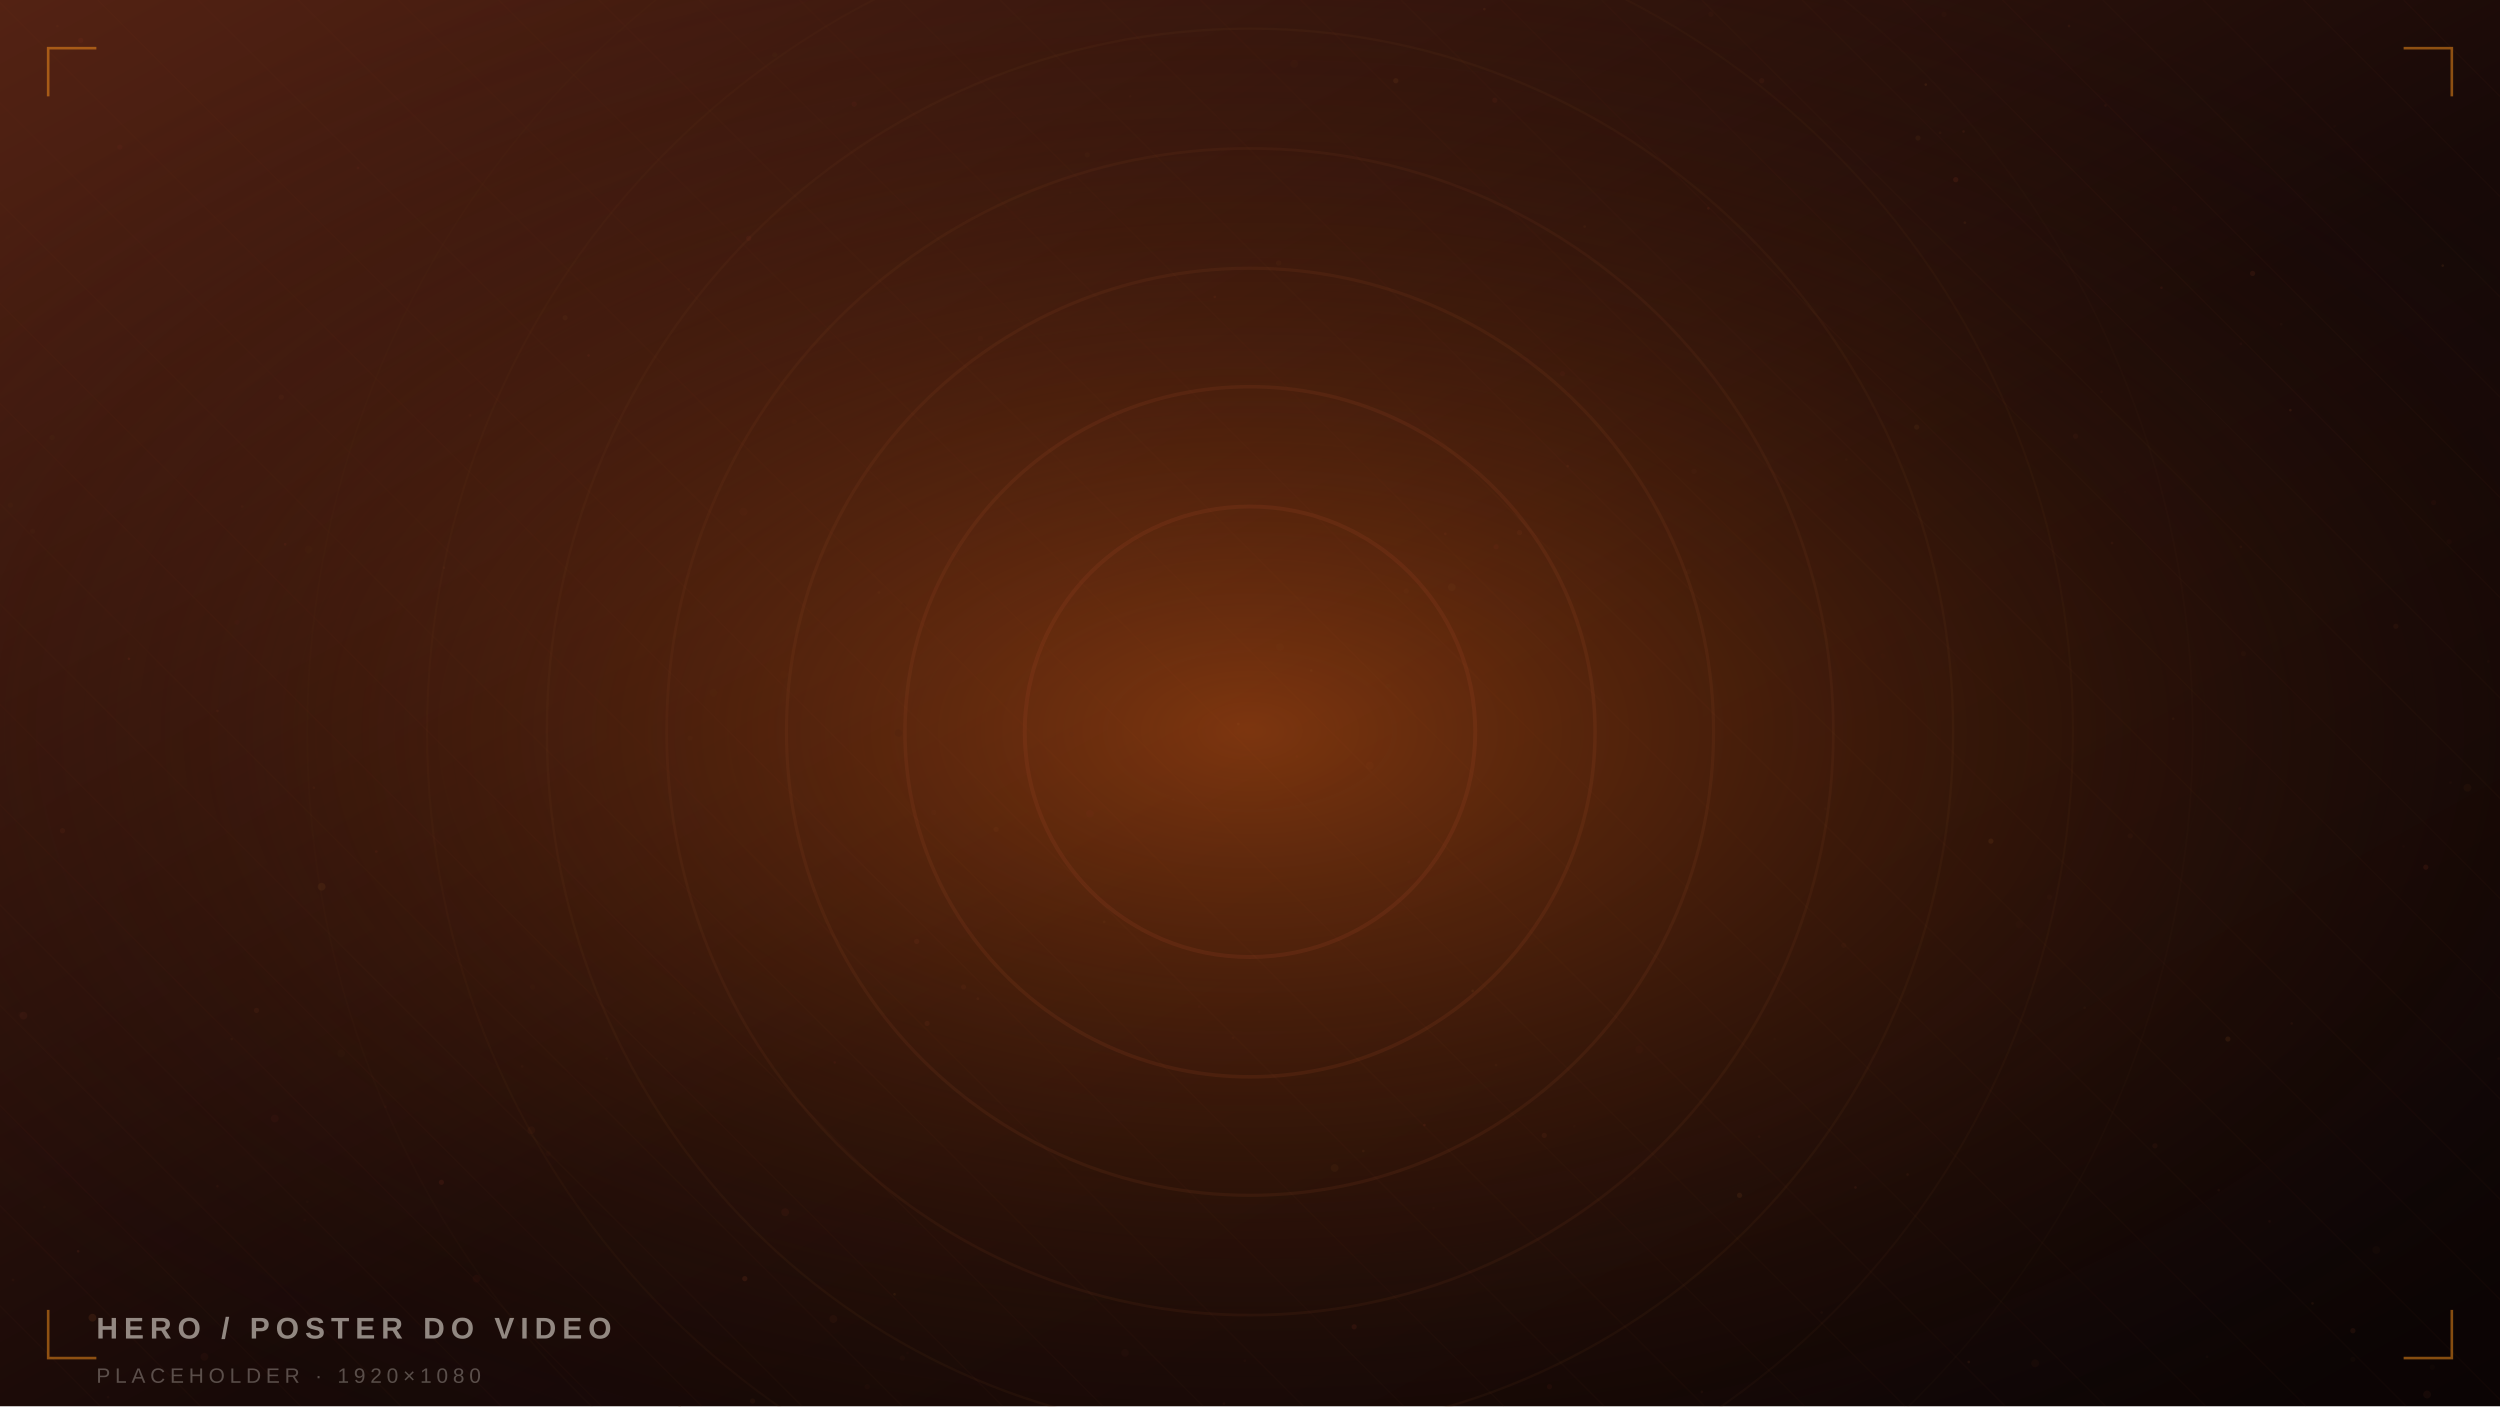
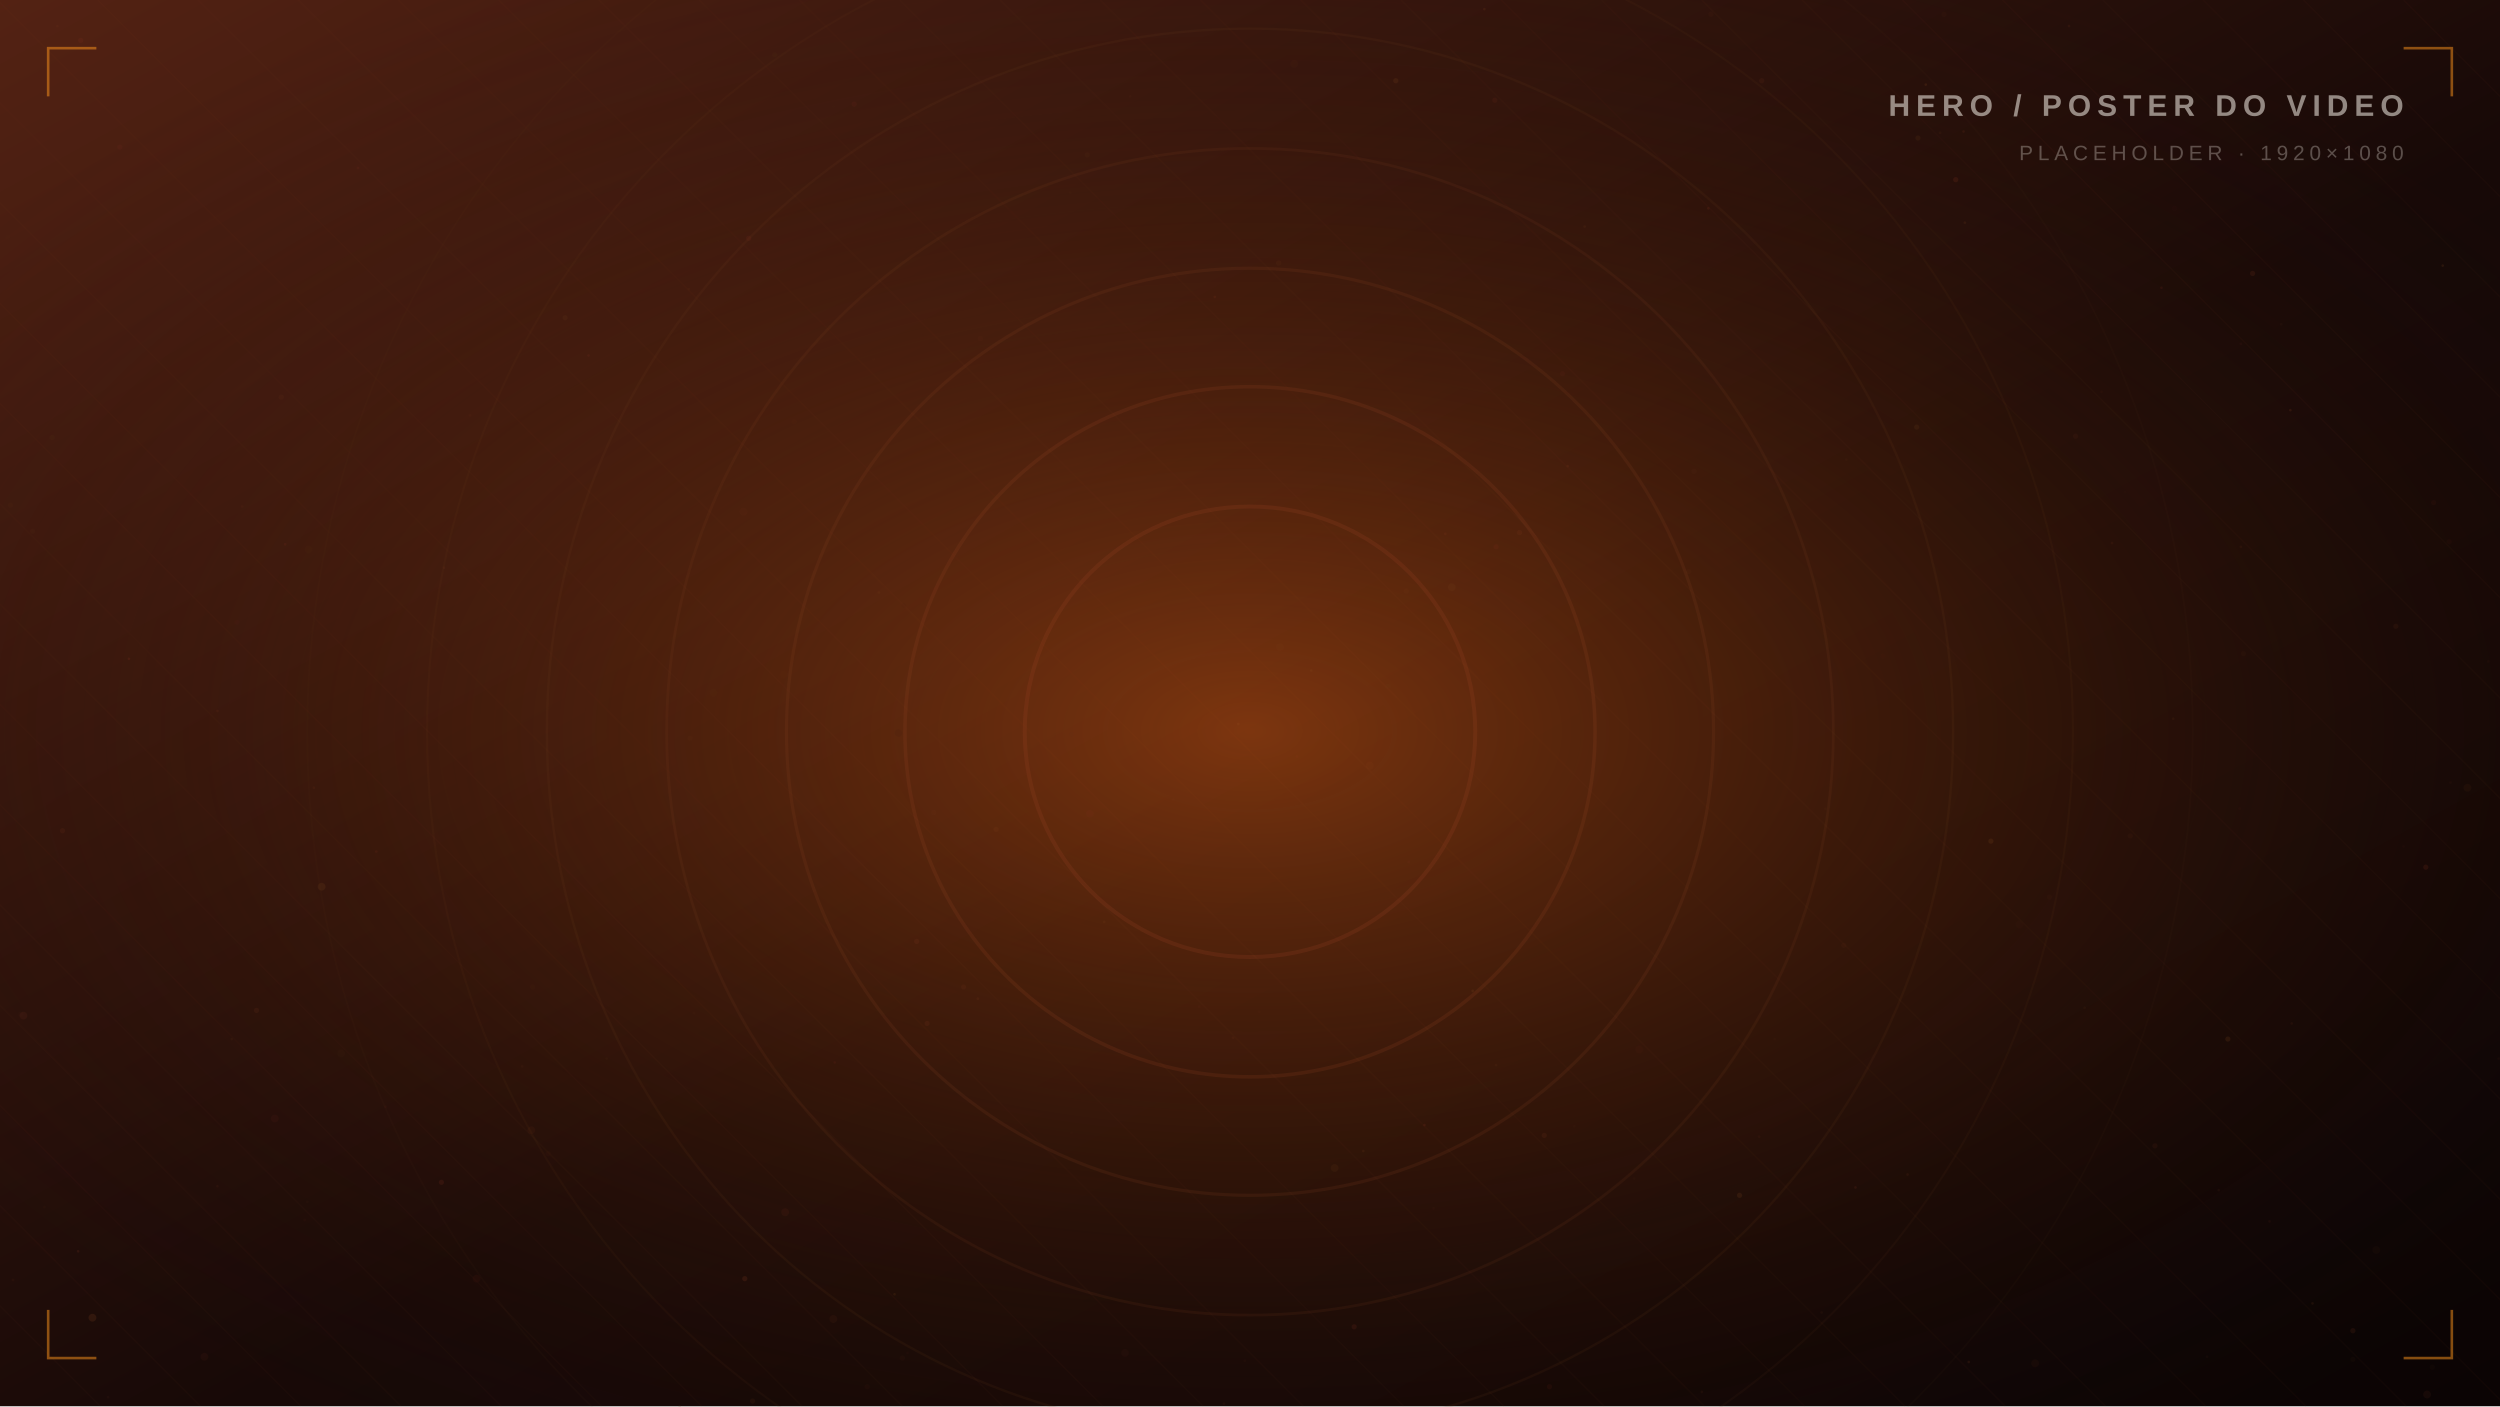
<svg xmlns="http://www.w3.org/2000/svg" viewBox="0 0 1920 1080" width="1920" height="1080" role="img" aria-label="Placeholder: HERO / POSTER DO VIDEO">
  <defs>
    <linearGradient id="g" x1="0" y1="0" x2="1" y2="1">
      <stop offset="0%" stop-color="hsl(14 62% 20%)" />
      <stop offset="55%" stop-color="hsl(8 52% 6%)" />
      <stop offset="100%" stop-color="hsl(0 44% 3%)" />
    </linearGradient>
    <radialGradient id="glow" cx="50%" cy="52%" r="62%">
      <stop offset="0%" stop-color="hsl(22 82% 44%)" stop-opacity="0.55" />
      <stop offset="100%" stop-color="hsl(14 62% 10%)" stop-opacity="0" />
    </radialGradient>
  </defs>
  <rect width="1920" height="1080" fill="url(#g)" />
  <line x1="-1080" y1="0" x2="0" y2="1080" stroke="hsl(14 62% 32%)" stroke-width="1" opacity="0.05" />
  <line x1="-1003" y1="0" x2="77" y2="1080" stroke="hsl(14 62% 32%)" stroke-width="1" opacity="0.05" />
  <line x1="-926" y1="0" x2="154" y2="1080" stroke="hsl(14 62% 32%)" stroke-width="1" opacity="0.05" />
  <line x1="-849" y1="0" x2="231" y2="1080" stroke="hsl(14 62% 32%)" stroke-width="1" opacity="0.05" />
  <line x1="-772" y1="0" x2="308" y2="1080" stroke="hsl(14 62% 32%)" stroke-width="1" opacity="0.05" />
  <line x1="-695" y1="0" x2="385" y2="1080" stroke="hsl(14 62% 32%)" stroke-width="1" opacity="0.05" />
  <line x1="-618" y1="0" x2="462" y2="1080" stroke="hsl(14 62% 32%)" stroke-width="1" opacity="0.05" />
  <line x1="-541" y1="0" x2="539" y2="1080" stroke="hsl(14 62% 32%)" stroke-width="1" opacity="0.05" />
  <line x1="-464" y1="0" x2="616" y2="1080" stroke="hsl(14 62% 32%)" stroke-width="1" opacity="0.05" />
  <line x1="-387" y1="0" x2="693" y2="1080" stroke="hsl(14 62% 32%)" stroke-width="1" opacity="0.05" />
  <line x1="-310" y1="0" x2="770" y2="1080" stroke="hsl(14 62% 32%)" stroke-width="1" opacity="0.05" />
  <line x1="-233" y1="0" x2="847" y2="1080" stroke="hsl(14 62% 32%)" stroke-width="1" opacity="0.05" />
  <line x1="-156" y1="0" x2="924" y2="1080" stroke="hsl(14 62% 32%)" stroke-width="1" opacity="0.05" />
  <line x1="-79" y1="0" x2="1001" y2="1080" stroke="hsl(14 62% 32%)" stroke-width="1" opacity="0.05" />
  <line x1="-2" y1="0" x2="1078" y2="1080" stroke="hsl(14 62% 32%)" stroke-width="1" opacity="0.05" />
  <line x1="75" y1="0" x2="1155" y2="1080" stroke="hsl(14 62% 32%)" stroke-width="1" opacity="0.05" />
  <line x1="152" y1="0" x2="1232" y2="1080" stroke="hsl(14 62% 32%)" stroke-width="1" opacity="0.05" />
  <line x1="229" y1="0" x2="1309" y2="1080" stroke="hsl(14 62% 32%)" stroke-width="1" opacity="0.05" />
  <line x1="306" y1="0" x2="1386" y2="1080" stroke="hsl(14 62% 32%)" stroke-width="1" opacity="0.05" />
  <line x1="383" y1="0" x2="1463" y2="1080" stroke="hsl(14 62% 32%)" stroke-width="1" opacity="0.05" />
  <line x1="460" y1="0" x2="1540" y2="1080" stroke="hsl(14 62% 32%)" stroke-width="1" opacity="0.05" />
  <line x1="537" y1="0" x2="1617" y2="1080" stroke="hsl(14 62% 32%)" stroke-width="1" opacity="0.05" />
  <line x1="614" y1="0" x2="1694" y2="1080" stroke="hsl(14 62% 32%)" stroke-width="1" opacity="0.05" />
  <line x1="691" y1="0" x2="1771" y2="1080" stroke="hsl(14 62% 32%)" stroke-width="1" opacity="0.05" />
  <line x1="768" y1="0" x2="1848" y2="1080" stroke="hsl(14 62% 32%)" stroke-width="1" opacity="0.05" />
  <line x1="845" y1="0" x2="1925" y2="1080" stroke="hsl(14 62% 32%)" stroke-width="1" opacity="0.05" />
  <line x1="922" y1="0" x2="2002" y2="1080" stroke="hsl(14 62% 32%)" stroke-width="1" opacity="0.05" />
  <line x1="999" y1="0" x2="2079" y2="1080" stroke="hsl(14 62% 32%)" stroke-width="1" opacity="0.05" />
  <line x1="1076" y1="0" x2="2156" y2="1080" stroke="hsl(14 62% 32%)" stroke-width="1" opacity="0.05" />
  <line x1="1153" y1="0" x2="2233" y2="1080" stroke="hsl(14 62% 32%)" stroke-width="1" opacity="0.05" />
  <line x1="1230" y1="0" x2="2310" y2="1080" stroke="hsl(14 62% 32%)" stroke-width="1" opacity="0.05" />
  <line x1="1307" y1="0" x2="2387" y2="1080" stroke="hsl(14 62% 32%)" stroke-width="1" opacity="0.05" />
  <line x1="1384" y1="0" x2="2464" y2="1080" stroke="hsl(14 62% 32%)" stroke-width="1" opacity="0.05" />
  <line x1="1461" y1="0" x2="2541" y2="1080" stroke="hsl(14 62% 32%)" stroke-width="1" opacity="0.05" />
  <line x1="1538" y1="0" x2="2618" y2="1080" stroke="hsl(14 62% 32%)" stroke-width="1" opacity="0.05" />
  <line x1="1615" y1="0" x2="2695" y2="1080" stroke="hsl(14 62% 32%)" stroke-width="1" opacity="0.05" />
  <line x1="1692" y1="0" x2="2772" y2="1080" stroke="hsl(14 62% 32%)" stroke-width="1" opacity="0.05" />
  <line x1="1769" y1="0" x2="2849" y2="1080" stroke="hsl(14 62% 32%)" stroke-width="1" opacity="0.05" />
  <line x1="1846" y1="0" x2="2926" y2="1080" stroke="hsl(14 62% 32%)" stroke-width="1" opacity="0.05" />
  <line x1="1923" y1="0" x2="3003" y2="1080" stroke="hsl(14 62% 32%)" stroke-width="1" opacity="0.05" />
  <line x1="2000" y1="0" x2="3080" y2="1080" stroke="hsl(14 62% 32%)" stroke-width="1" opacity="0.05" />
  <line x1="2077" y1="0" x2="3157" y2="1080" stroke="hsl(14 62% 32%)" stroke-width="1" opacity="0.05" />
  <line x1="2154" y1="0" x2="3234" y2="1080" stroke="hsl(14 62% 32%)" stroke-width="1" opacity="0.05" />
  <line x1="2231" y1="0" x2="3311" y2="1080" stroke="hsl(14 62% 32%)" stroke-width="1" opacity="0.05" />
  <line x1="2308" y1="0" x2="3388" y2="1080" stroke="hsl(14 62% 32%)" stroke-width="1" opacity="0.05" />
  <line x1="2385" y1="0" x2="3465" y2="1080" stroke="hsl(14 62% 32%)" stroke-width="1" opacity="0.05" />
  <line x1="2462" y1="0" x2="3542" y2="1080" stroke="hsl(14 62% 32%)" stroke-width="1" opacity="0.05" />
  <line x1="2539" y1="0" x2="3619" y2="1080" stroke="hsl(14 62% 32%)" stroke-width="1" opacity="0.05" />
  <line x1="2616" y1="0" x2="3696" y2="1080" stroke="hsl(14 62% 32%)" stroke-width="1" opacity="0.05" />
  <line x1="2693" y1="0" x2="3773" y2="1080" stroke="hsl(14 62% 32%)" stroke-width="1" opacity="0.05" />
  <line x1="2770" y1="0" x2="3850" y2="1080" stroke="hsl(14 62% 32%)" stroke-width="1" opacity="0.05" />
  <line x1="2847" y1="0" x2="3927" y2="1080" stroke="hsl(14 62% 32%)" stroke-width="1" opacity="0.05" />
  <line x1="2924" y1="0" x2="4004" y2="1080" stroke="hsl(14 62% 32%)" stroke-width="1" opacity="0.05" />
  <rect width="1920" height="1080" fill="url(#glow)" />
  <circle cx="960" cy="562" r="173" fill="none" stroke="hsl(14 62% 38%)" stroke-width="3.0" opacity="0.20" />
  <circle cx="960" cy="562" r="265" fill="none" stroke="hsl(17 62% 36%)" stroke-width="2.7" opacity="0.18" />
  <circle cx="960" cy="562" r="356" fill="none" stroke="hsl(20 62% 34%)" stroke-width="2.4" opacity="0.15" />
  <circle cx="960" cy="562" r="448" fill="none" stroke="hsl(23 62% 32%)" stroke-width="2.1" opacity="0.12" />
  <circle cx="960" cy="562" r="540" fill="none" stroke="hsl(26 62% 30%)" stroke-width="1.8" opacity="0.10" />
  <circle cx="960" cy="562" r="632" fill="none" stroke="hsl(29 62% 28%)" stroke-width="1.5" opacity="0.08" />
  <circle cx="960" cy="562" r="724" fill="none" stroke="hsl(32 62% 26%)" stroke-width="1.2" opacity="0.05" />
  <circle cx="275" cy="129" r="1" fill="hsl(9 62% 31%)" opacity="0.13" />
  <circle cx="967" cy="777" r="1" fill="hsl(9 62% 31%)" opacity="0.04" />
  <circle cx="1711" cy="798" r="2" fill="hsl(25 62% 40%)" opacity="0.13" />
  <circle cx="1425" cy="912" r="1" fill="hsl(13 62% 34%)" opacity="0.15" />
  <circle cx="1846" cy="650" r="1" fill="hsl(6 62% 16%)" opacity="0.12" />
  <circle cx="18" cy="780" r="3" fill="hsl(12 62% 29%)" opacity="0.13" />
  <circle cx="1080" cy="454" r="2" fill="hsl(21 62% 33%)" opacity="0.07" />
  <circle cx="472" cy="448" r="2" fill="hsl(15 62% 16%)" opacity="0.09" />
  <circle cx="1876" cy="204" r="1" fill="hsl(26 62% 39%)" opacity="0.14" />
  <circle cx="247" cy="681" r="3" fill="hsl(28 62% 32%)" opacity="0.15" />
  <circle cx="864" cy="1039" r="3" fill="hsl(12 62% 25%)" opacity="0.07" />
  <circle cx="1807" cy="1022" r="2" fill="hsl(18 62% 34%)" opacity="0.14" />
  <circle cx="983" cy="497" r="3" fill="hsl(18 62% 29%)" opacity="0.12" />
  <circle cx="751" cy="767" r="1" fill="hsl(20 62% 37%)" opacity="0.10" />
  <circle cx="1594" cy="335" r="2" fill="hsl(18 62% 27%)" opacity="0.10" />
  <circle cx="60" cy="961" r="1" fill="hsl(15 62% 38%)" opacity="0.14" />
  <circle cx="1259" cy="806" r="3" fill="hsl(11 62% 21%)" opacity="0.10" />
  <circle cx="25" cy="408" r="2" fill="hsl(23 62% 23%)" opacity="0.09" />
  <circle cx="704" cy="723" r="2" fill="hsl(14 62% 37%)" opacity="0.11" />
  <circle cx="1493" cy="11" r="2" fill="hsl(22 62% 20%)" opacity="0.10" />
  <circle cx="1149" cy="420" r="2" fill="hsl(7 62% 31%)" opacity="0.14" />
  <circle cx="1167" cy="409" r="2" fill="hsl(19 62% 31%)" opacity="0.14" />
  <circle cx="848" cy="708" r="1" fill="hsl(23 62% 33%)" opacity="0.11" />
  <circle cx="1254" cy="678" r="2" fill="hsl(25 62% 16%)" opacity="0.14" />
  <circle cx="1301" cy="362" r="2" fill="hsl(24 62% 21%)" opacity="0.14" />
  <circle cx="1635" cy="522" r="1" fill="hsl(27 62% 18%)" opacity="0.05" />
  <circle cx="34" cy="927" r="1" fill="hsl(14 62% 23%)" opacity="0.07" />
  <circle cx="1632" cy="378" r="1" fill="hsl(15 62% 18%)" opacity="0.06" />
  <circle cx="522" cy="1080" r="1" fill="hsl(27 62% 24%)" opacity="0.12" />
  <circle cx="603" cy="931" r="3" fill="hsl(16 62% 31%)" opacity="0.10" />
  <circle cx="48" cy="638" r="2" fill="hsl(16 62% 29%)" opacity="0.14" />
  <circle cx="529" cy="222" r="1" fill="hsl(22 62% 22%)" opacity="0.16" />
  <circle cx="884" cy="42" r="1" fill="hsl(6 62% 28%)" opacity="0.06" />
  <circle cx="1472" cy="328" r="2" fill="hsl(28 62% 32%)" opacity="0.12" />
  <circle cx="1115" cy="451" r="3" fill="hsl(28 62% 32%)" opacity="0.09" />
  <circle cx="1072" cy="62" r="2" fill="hsl(27 62% 34%)" opacity="0.14" />
  <circle cx="1351" cy="873" r="1" fill="hsl(15 62% 20%)" opacity="0.16" />
  <circle cx="1793" cy="97" r="1" fill="hsl(8 62% 18%)" opacity="0.08" />
  <circle cx="610" cy="324" r="2" fill="hsl(24 62% 24%)" opacity="0.06" />
  <circle cx="1148" cy="77" r="2" fill="hsl(12 62% 34%)" opacity="0.10" />
  <circle cx="1695" cy="1042" r="1" fill="hsl(18 62% 22%)" opacity="0.08" />
  <circle cx="421" cy="886" r="2" fill="hsl(12 62% 31%)" opacity="0.05" />
  <circle cx="1363" cy="798" r="1" fill="hsl(22 62% 31%)" opacity="0.04" />
  <circle cx="1253" cy="823" r="1" fill="hsl(6 62% 21%)" opacity="0.06" />
  <circle cx="671" cy="276" r="1" fill="hsl(19 62% 22%)" opacity="0.07" />
  <circle cx="197" cy="776" r="2" fill="hsl(17 62% 37%)" opacity="0.10" />
  <circle cx="1572" cy="480" r="1" fill="hsl(7 62% 18%)" opacity="0.06" />
  <circle cx="341" cy="436" r="1" fill="hsl(16 62% 35%)" opacity="0.10" />
  <circle cx="522" cy="753" r="1" fill="hsl(16 62% 19%)" opacity="0.07" />
  <circle cx="1776" cy="1001" r="1" fill="hsl(24 62% 33%)" opacity="0.13" />
  <circle cx="656" cy="80" r="2" fill="hsl(8 62% 28%)" opacity="0.14" />
  <circle cx="1614" cy="301" r="1" fill="hsl(16 62% 19%)" opacity="0.11" />
  <circle cx="1601" cy="774" r="1" fill="hsl(24 62% 33%)" opacity="0.07" />
  <circle cx="167" cy="546" r="1" fill="hsl(15 62% 34%)" opacity="0.10" />
  <circle cx="234" cy="937" r="1" fill="hsl(9 62% 17%)" opacity="0.14" />
  <circle cx="25" cy="29" r="1" fill="hsl(19 62% 19%)" opacity="0.14" />
  <circle cx="1617" cy="81" r="1" fill="hsl(13 62% 34%)" opacity="0.09" />
  <circle cx="236" cy="923" r="1" fill="hsl(27 62% 23%)" opacity="0.06" />
  <circle cx="1730" cy="210" r="2" fill="hsl(18 62% 33%)" opacity="0.15" />
  <circle cx="602" cy="518" r="3" fill="hsl(21 62% 26%)" opacity="0.05" />
  <circle cx="1335" cy="650" r="1" fill="hsl(6 62% 16%)" opacity="0.13" />
  <circle cx="1895" cy="605" r="3" fill="hsl(25 62% 26%)" opacity="0.09" />
  <circle cx="641" cy="816" r="1" fill="hsl(8 62% 26%)" opacity="0.16" />
  <circle cx="933" cy="228" r="1" fill="hsl(12 62% 35%)" opacity="0.13" />
  <circle cx="1825" cy="960" r="3" fill="hsl(17 62% 24%)" opacity="0.06" />
  <circle cx="425" cy="629" r="1" fill="hsl(13 62% 27%)" opacity="0.05" />
  <circle cx="575" cy="183" r="2" fill="hsl(8 62% 36%)" opacity="0.11" />
  <circle cx="694" cy="465" r="2" fill="hsl(15 62% 17%)" opacity="0.08" />
  <circle cx="648" cy="620" r="1" fill="hsl(16 62% 19%)" opacity="0.11" />
  <circle cx="1185" cy="188" r="1" fill="hsl(13 62% 16%)" opacity="0.14" />
  <circle cx="822" cy="148" r="1" fill="hsl(23 62% 18%)" opacity="0.13" />
  <circle cx="44" cy="20" r="1" fill="hsl(17 62% 31%)" opacity="0.10" />
  <circle cx="1759" cy="315" r="1" fill="hsl(22 62% 40%)" opacity="0.14" />
  <circle cx="157" cy="1042" r="3" fill="hsl(11 62% 21%)" opacity="0.13" />
  <circle cx="289" cy="654" r="1" fill="hsl(9 62% 38%)" opacity="0.10" />
  <circle cx="1882" cy="601" r="1" fill="hsl(12 62% 20%)" opacity="0.11" />
  <circle cx="1479" cy="65" r="1" fill="hsl(25 62% 37%)" opacity="0.15" />
  <circle cx="1721" cy="420" r="1" fill="hsl(15 62% 29%)" opacity="0.10" />
  <circle cx="99" cy="506" r="1" fill="hsl(8 62% 37%)" opacity="0.16" />
  <circle cx="1655" cy="880" r="2" fill="hsl(14 62% 33%)" opacity="0.09" />
  <circle cx="1101" cy="928" r="1" fill="hsl(18 62% 26%)" opacity="0.06" />
  <circle cx="994" cy="49" r="3" fill="hsl(19 62% 34%)" opacity="0.04" />
  <circle cx="1416" cy="726" r="2" fill="hsl(10 62% 34%)" opacity="0.06" />
  <circle cx="530" cy="567" r="2" fill="hsl(24 62% 28%)" opacity="0.06" />
  <circle cx="182" cy="478" r="2" fill="hsl(6 62% 21%)" opacity="0.10" />
  <circle cx="1025" cy="897" r="3" fill="hsl(26 62% 39%)" opacity="0.07" />
  <circle cx="640" cy="1013" r="3" fill="hsl(21 62% 23%)" opacity="0.13" />
  <circle cx="690" cy="563" r="3" fill="hsl(13 62% 17%)" opacity="0.15" />
  <circle cx="1563" cy="1047" r="3" fill="hsl(17 62% 21%)" opacity="0.10" />
  <circle cx="1622" cy="417" r="1" fill="hsl(15 62% 38%)" opacity="0.08" />
  <circle cx="1131" cy="761" r="1" fill="hsl(28 62% 38%)" opacity="0.13" />
  <circle cx="1217" cy="174" r="1" fill="hsl(25 62% 32%)" opacity="0.11" />
  <circle cx="361" cy="319" r="1" fill="hsl(19 62% 22%)" opacity="0.15" />
  <circle cx="1473" cy="106" r="2" fill="hsl(27 62% 28%)" opacity="0.13" />
  <circle cx="712" cy="786" r="2" fill="hsl(11 62% 33%)" opacity="0.13" />
  <circle cx="83" cy="1073" r="1" fill="hsl(14 62% 36%)" opacity="0.05" />
  <circle cx="1509" cy="171" r="1" fill="hsl(25 62% 37%)" opacity="0.12" />
  <circle cx="167" cy="911" r="1" fill="hsl(18 62% 29%)" opacity="0.09" />
  <circle cx="1863" cy="666" r="2" fill="hsl(10 62% 35%)" opacity="0.15" />
  <circle cx="434" cy="244" r="2" fill="hsl(25 62% 33%)" opacity="0.09" />
  <circle cx="241" cy="605" r="1" fill="hsl(13 62% 28%)" opacity="0.13" />
  <circle cx="8" cy="388" r="2" fill="hsl(20 62% 34%)" opacity="0.04" />
  <circle cx="1285" cy="496" r="1" fill="hsl(12 62% 21%)" opacity="0.07" />
  <circle cx="1110" cy="410" r="1" fill="hsl(15 62% 34%)" opacity="0.13" />
  <circle cx="1704" cy="914" r="1" fill="hsl(23 62% 27%)" opacity="0.10" />
  <circle cx="1752" cy="249" r="1" fill="hsl(24 62% 28%)" opacity="0.06" />
  <circle cx="1660" cy="221" r="1" fill="hsl(9 62% 34%)" opacity="0.13" />
  <circle cx="1116" cy="607" r="3" fill="hsl(26 62% 20%)" opacity="0.05" />
  <circle cx="765" cy="637" r="2" fill="hsl(22 62% 37%)" opacity="0.08" />
  <circle cx="1082" cy="662" r="1" fill="hsl(9 62% 30%)" opacity="0.13" />
  <circle cx="717" cy="624" r="2" fill="hsl(18 62% 26%)" opacity="0.13" />
  <circle cx="1399" cy="1008" r="1" fill="hsl(26 62% 28%)" opacity="0.09" />
  <circle cx="1140" cy="7" r="1" fill="hsl(26 62% 35%)" opacity="0.13" />
  <circle cx="1512" cy="1046" r="1" fill="hsl(20 62% 35%)" opacity="0.14" />
  <circle cx="837" cy="625" r="3" fill="hsl(11 62% 30%)" opacity="0.11" />
  <circle cx="1087" cy="404" r="1" fill="hsl(22 62% 16%)" opacity="0.12" />
  <circle cx="1186" cy="872" r="2" fill="hsl(16 62% 35%)" opacity="0.11" />
  <circle cx="1502" cy="138" r="2" fill="hsl(13 62% 36%)" opacity="0.16" />
  <circle cx="595" cy="42" r="2" fill="hsl(26 62% 20%)" opacity="0.12" />
  <circle cx="1919" cy="813" r="1" fill="hsl(11 62% 40%)" opacity="0.05" />
  <circle cx="1589" cy="20" r="1" fill="hsl(14 62% 38%)" opacity="0.09" />
  <circle cx="1402" cy="621" r="1" fill="hsl(20 62% 24%)" opacity="0.10" />
  <circle cx="956" cy="1045" r="1" fill="hsl(14 62% 32%)" opacity="0.05" />
  <circle cx="1209" cy="865" r="1" fill="hsl(17 62% 18%)" opacity="0.12" />
  <circle cx="40" cy="336" r="2" fill="hsl(28 62% 21%)" opacity="0.12" />
  <circle cx="823" cy="564" r="2" fill="hsl(15 62% 22%)" opacity="0.10" />
  <circle cx="485" cy="683" r="1" fill="hsl(8 62% 18%)" opacity="0.12" />
  <circle cx="1864" cy="1071" r="3" fill="hsl(17 62% 30%)" opacity="0.10" />
  <circle cx="1508" cy="101" r="1" fill="hsl(15 62% 36%)" opacity="0.13" />
  <circle cx="1669" cy="552" r="1" fill="hsl(25 62% 39%)" opacity="0.07" />
  <circle cx="1149" cy="818" r="1" fill="hsl(21 62% 24%)" opacity="0.14" />
  <circle cx="675" cy="455" r="1" fill="hsl(25 62% 38%)" opacity="0.07" />
  <circle cx="1353" cy="62" r="2" fill="hsl(18 62% 26%)" opacity="0.15" />
  <circle cx="1911" cy="508" r="1" fill="hsl(12 62% 18%)" opacity="0.12" />
  <circle cx="339" cy="908" r="2" fill="hsl(10 62% 35%)" opacity="0.15" />
  <circle cx="940" cy="1078" r="1" fill="hsl(10 62% 40%)" opacity="0.06" />
  <circle cx="1465" cy="902" r="1" fill="hsl(15 62% 40%)" opacity="0.09" />
  <circle cx="237" cy="422" r="3" fill="hsl(27 62% 25%)" opacity="0.05" />
  <circle cx="466" cy="813" r="1" fill="hsl(21 62% 19%)" opacity="0.15" />
  <circle cx="92" cy="113" r="2" fill="hsl(6 62% 40%)" opacity="0.07" />
  <circle cx="71" cy="1012" r="3" fill="hsl(22 62% 39%)" opacity="0.16" />
  <circle cx="1255" cy="905" r="1" fill="hsl(27 62% 24%)" opacity="0.05" />
  <circle cx="1418" cy="353" r="1" fill="hsl(13 62% 28%)" opacity="0.07" />
  <circle cx="921" cy="773" r="1" fill="hsl(13 62% 23%)" opacity="0.14" />
  <circle cx="947" cy="797" r="1" fill="hsl(20 62% 38%)" opacity="0.07" />
  <circle cx="1016" cy="227" r="1" fill="hsl(8 62% 17%)" opacity="0.04" />
  <circle cx="10" cy="983" r="1" fill="hsl(18 62% 34%)" opacity="0.07" />
  <circle cx="401" cy="819" r="1" fill="hsl(26 62% 20%)" opacity="0.14" />
  <circle cx="62" cy="31" r="2" fill="hsl(10 62% 37%)" opacity="0.11" />
  <circle cx="1156" cy="777" r="1" fill="hsl(10 62% 18%)" opacity="0.10" />
  <circle cx="1720" cy="621" r="1" fill="hsl(7 62% 33%)" opacity="0.05" />
  <circle cx="1721" cy="264" r="1" fill="hsl(14 62% 40%)" opacity="0.05" />
  <circle cx="186" cy="389" r="1" fill="hsl(21 62% 36%)" opacity="0.06" />
  <circle cx="571" cy="393" r="3" fill="hsl(20 62% 28%)" opacity="0.08" />
  <circle cx="548" cy="532" r="3" fill="hsl(26 62% 23%)" opacity="0.07" />
  <circle cx="1204" cy="358" r="1" fill="hsl(19 62% 35%)" opacity="0.12" />
  <circle cx="1307" cy="1069" r="1" fill="hsl(17 62% 33%)" opacity="0.09" />
  <circle cx="408" cy="868" r="3" fill="hsl(8 62% 38%)" opacity="0.07" />
  <circle cx="1250" cy="148" r="1" fill="hsl(11 62% 19%)" opacity="0.06" />
  <circle cx="1881" cy="416" r="2" fill="hsl(7 62% 17%)" opacity="0.12" />
  <circle cx="1868" cy="1050" r="2" fill="hsl(22 62% 27%)" opacity="0.05" />
  <circle cx="640" cy="82" r="1" fill="hsl(23 62% 17%)" opacity="0.09" />
  <circle cx="262" cy="809" r="3" fill="hsl(20 62% 16%)" opacity="0.13" />
  <circle cx="552" cy="185" r="1" fill="hsl(16 62% 18%)" opacity="0.08" />
  <circle cx="1760" cy="786" r="1" fill="hsl(14 62% 26%)" opacity="0.13" />
  <circle cx="533" cy="778" r="1" fill="hsl(27 62% 25%)" opacity="0.05" />
  <circle cx="1723" cy="502" r="2" fill="hsl(23 62% 22%)" opacity="0.08" />
  <circle cx="693" cy="1043" r="2" fill="hsl(24 62% 31%)" opacity="0.05" />
  <circle cx="1336" cy="918" r="2" fill="hsl(23 62% 39%)" opacity="0.14" />
  <circle cx="1190" cy="1065" r="2" fill="hsl(6 62% 25%)" opacity="0.13" />
  <circle cx="409" cy="758" r="2" fill="hsl(22 62% 26%)" opacity="0.05" />
  <circle cx="707" cy="258" r="2" fill="hsl(8 62% 17%)" opacity="0.08" />
  <circle cx="1636" cy="642" r="2" fill="hsl(15 62% 26%)" opacity="0.08" />
  <circle cx="666" cy="1065" r="2" fill="hsl(6 62% 32%)" opacity="0.05" />
  <circle cx="649" cy="666" r="1" fill="hsl(24 62% 18%)" opacity="0.09" />
  <circle cx="572" cy="982" r="2" fill="hsl(17 62% 39%)" opacity="0.16" />
  <circle cx="1670" cy="160" r="2" fill="hsl(7 62% 20%)" opacity="0.05" />
  <circle cx="1007" cy="515" r="1" fill="hsl(28 62% 34%)" opacity="0.13" />
  <circle cx="740" cy="758" r="2" fill="hsl(15 62% 30%)" opacity="0.11" />
  <circle cx="697" cy="1039" r="1" fill="hsl(6 62% 20%)" opacity="0.07" />
  <circle cx="452" cy="273" r="1" fill="hsl(11 62% 40%)" opacity="0.09" />
  <circle cx="1490" cy="102" r="1" fill="hsl(23 62% 37%)" opacity="0.07" />
  <circle cx="219" cy="418" r="1" fill="hsl(8 62% 36%)" opacity="0.11" />
  <circle cx="1312" cy="160" r="1" fill="hsl(12 62% 36%)" opacity="0.14" />
  <circle cx="1047" cy="884" r="1" fill="hsl(24 62% 27%)" opacity="0.15" />
  <circle cx="996" cy="581" r="1" fill="hsl(12 62% 35%)" opacity="0.10" />
  <circle cx="1840" cy="481" r="2" fill="hsl(20 62% 37%)" opacity="0.08" />
  <circle cx="1869" cy="386" r="2" fill="hsl(8 62% 24%)" opacity="0.09" />
  <circle cx="16" cy="779" r="2" fill="hsl(21 62% 18%)" opacity="0.09" />
  <circle cx="1807" cy="1044" r="2" fill="hsl(24 62% 29%)" opacity="0.04" />
  <circle cx="1743" cy="938" r="1" fill="hsl(12 62% 25%)" opacity="0.12" />
  <circle cx="1314" cy="11" r="2" fill="hsl(9 62% 25%)" opacity="0.10" />
  <circle cx="1529" cy="646" r="2" fill="hsl(26 62% 34%)" opacity="0.16" />
  <circle cx="578" cy="1076" r="2" fill="hsl(23 62% 32%)" opacity="0.09" />
  <circle cx="1290" cy="630" r="2" fill="hsl(15 62% 20%)" opacity="0.10" />
  <circle cx="1200" cy="287" r="2" fill="hsl(11 62% 24%)" opacity="0.12" />
  <circle cx="868" cy="74" r="1" fill="hsl(19 62% 28%)" opacity="0.07" />
  <circle cx="1349" cy="37" r="1" fill="hsl(8 62% 16%)" opacity="0.09" />
  <circle cx="951" cy="556" r="1" fill="hsl(26 62% 39%)" opacity="0.14" />
  <circle cx="1574" cy="689" r="2" fill="hsl(20 62% 19%)" opacity="0.10" />
  <circle cx="296" cy="850" r="1" fill="hsl(6 62% 21%)" opacity="0.14" />
  <circle cx="753" cy="260" r="2" fill="hsl(15 62% 29%)" opacity="0.07" />
  <circle cx="1052" cy="588" r="3" fill="hsl(19 62% 38%)" opacity="0.07" />
  <circle cx="687" cy="994" r="1" fill="hsl(28 62% 31%)" opacity="0.15" />
  <circle cx="823" cy="870" r="1" fill="hsl(8 62% 20%)" opacity="0.06" />
  <circle cx="306" cy="469" r="3" fill="hsl(6 62% 19%)" opacity="0.07" />
  <circle cx="982" cy="202" r="2" fill="hsl(26 62% 39%)" opacity="0.06" />
  <circle cx="6" cy="182" r="2" fill="hsl(25 62% 17%)" opacity="0.11" />
  <circle cx="1094" cy="864" r="1" fill="hsl(7 62% 36%)" opacity="0.16" />
  <circle cx="211" cy="859" r="3" fill="hsl(9 62% 24%)" opacity="0.12" />
  <circle cx="366" cy="982" r="3" fill="hsl(7 62% 22%)" opacity="0.12" />
  <circle cx="178" cy="798" r="1" fill="hsl(27 62% 30%)" opacity="0.08" />
  <circle cx="1040" cy="1019" r="2" fill="hsl(9 62% 35%)" opacity="0.14" />
  <circle cx="216" cy="305" r="2" fill="hsl(25 62% 38%)" opacity="0.06" />
  <circle cx="1066" cy="527" r="2" fill="hsl(23 62% 25%)" opacity="0.14" />
  <circle cx="1297" cy="439" r="2" fill="hsl(16 62% 31%)" opacity="0.05" />
  <circle cx="1551" cy="710" r="3" fill="hsl(14 62% 17%)" opacity="0.10" />
  <circle cx="901" cy="614" r="1" fill="hsl(13 62% 32%)" opacity="0.07" />
  <circle cx="1446" cy="504" r="2" fill="hsl(10 62% 20%)" opacity="0.07" />
  <circle cx="835" cy="119" r="2" fill="hsl(25 62% 32%)" opacity="0.06" />
  <g fill="none" stroke="#FF951B" stroke-width="2" opacity="0.5">
    <path d="M37 74 V37 H74" />
    <path d="M1846 37 H1883 V74" />
    <path d="M37 1006 V1043 H74" />
    <path d="M1883 1006 V1043 H1846" />
  </g>
-   <g text-anchor="start" font-family="Helvetica Neue, Arial, sans-serif" transform="translate(74, 1028)">
+   <g text-anchor="end" font-family="Helvetica Neue, Arial, sans-serif" transform="translate(1846, 89)">
    <text font-size="23" font-weight="700" letter-spacing="4.6" fill="#f4efe6" opacity="0.55">HERO / POSTER DO VIDEO</text>
    <text y="34" font-size="16" letter-spacing="3.7" fill="#f4efe6" opacity="0.3">PLACEHOLDER · 1920×1080</text>
  </g>
</svg>
